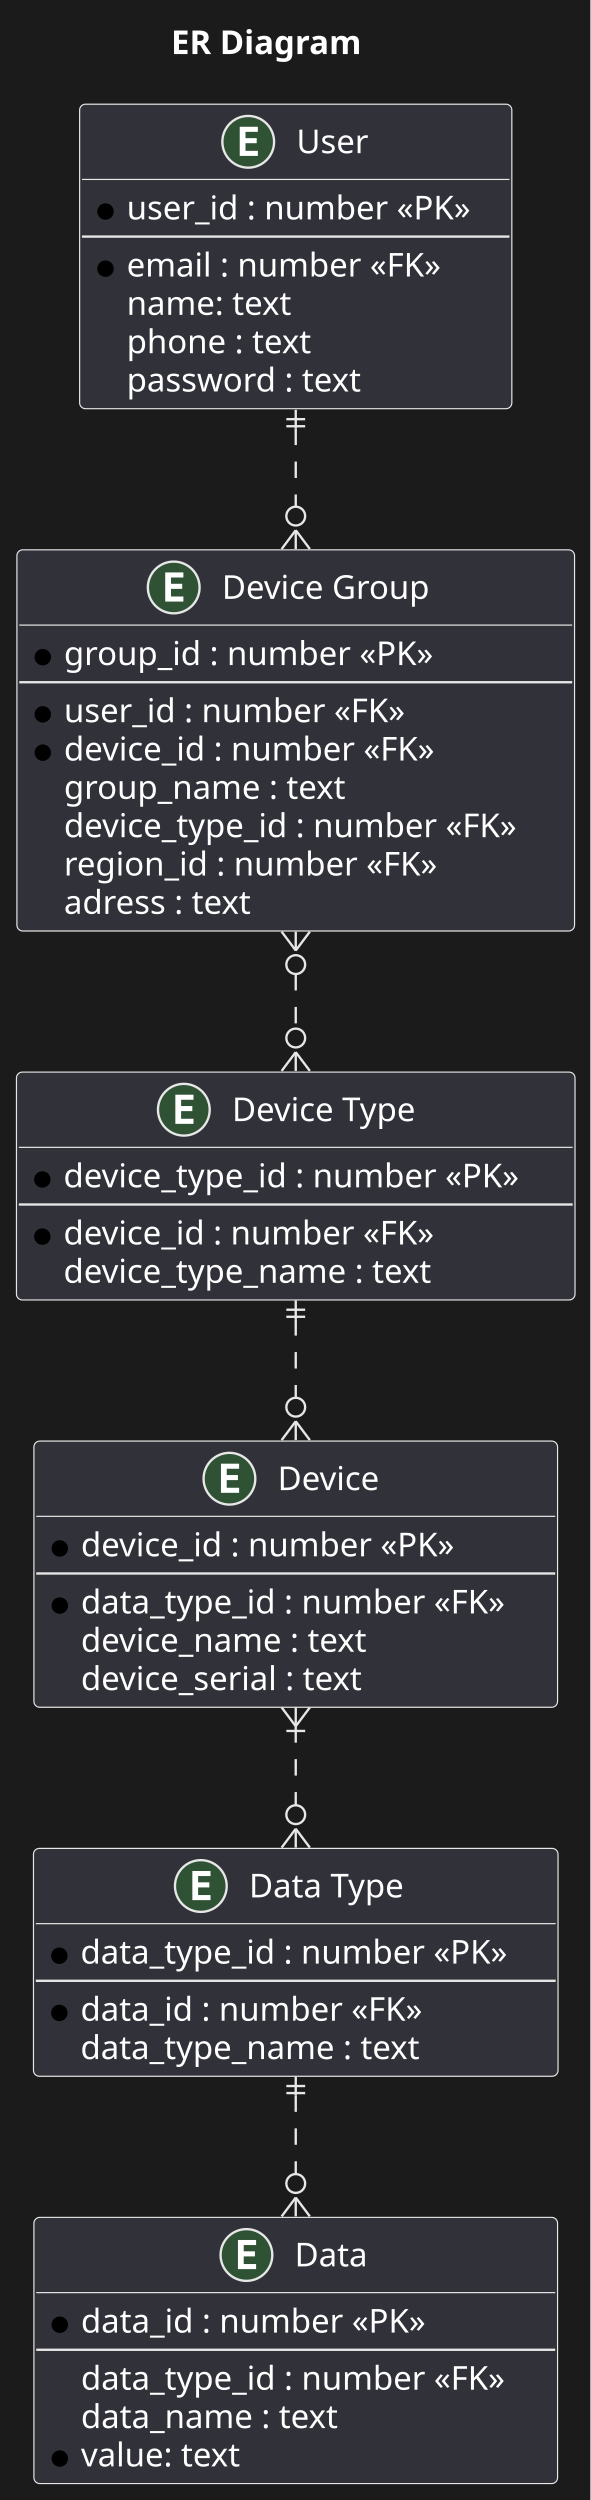
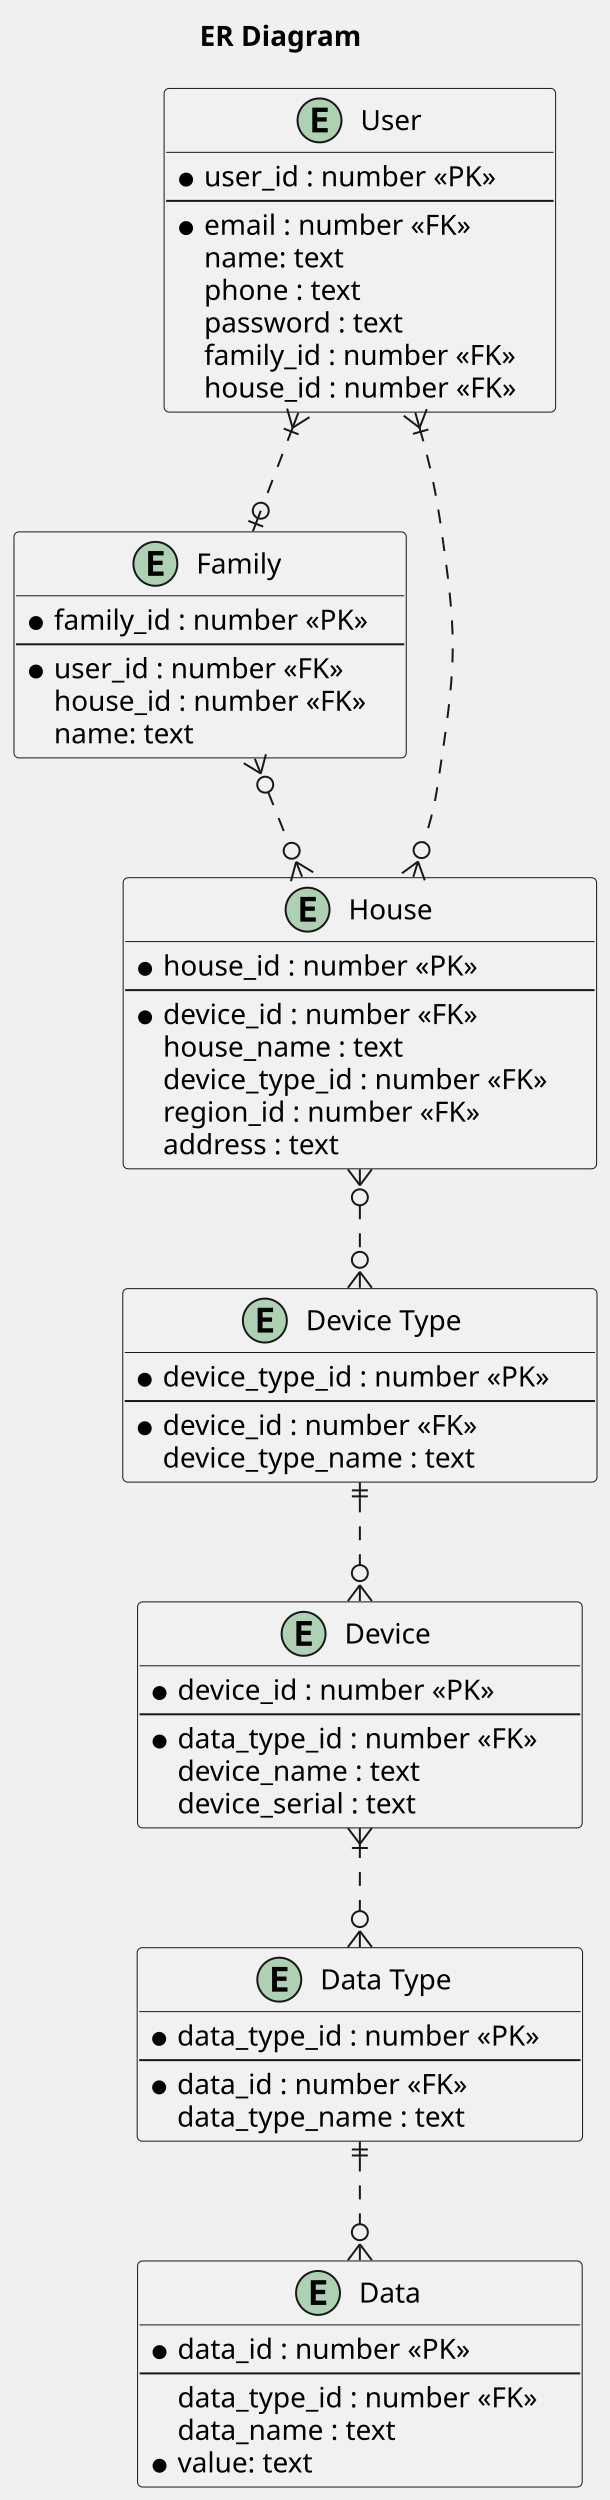
- <svg xmlns="http://www.w3.org/2000/svg" contentStyleType="text/css" data-diagram-type="CLASS" height="1063px" preserveAspectRatio="none" style="width:251px;height:1063px;background:#1B1B1B;" version="1.1" viewBox="0 0 251 1063" width="251px" zoomAndPan="magnify">
+ <svg xmlns="http://www.w3.org/2000/svg" contentStyleType="text/css" data-diagram-type="CLASS" height="1252px" preserveAspectRatio="none" style="width:305px;height:1252px;background:#FFFFFF;" version="1.1" viewBox="0 0 305 1252" width="305px" zoomAndPan="magnify">
  <defs />
  <g>
-     <rect fill="#1B1B1B" height="1063" style="stroke:none;stroke-width:1;" width="251" x="0" y="0" />
-     <text fill="#FFFFFF" font-family="sans-serif" font-size="14" font-weight="bold" lengthAdjust="spacing" textLength="92.046" x="72.726" y="22.995">ER Diagram</text>
+     <text fill="#000000" font-family="sans-serif" font-size="14" font-weight="bold" lengthAdjust="spacing" textLength="92.046" x="99.966" y="22.995">ER Diagram</text>
    <g class="entity" data-entity="User" data-source-line="3" data-uid="ent0002" id="entity_User">
-       <rect fill="#313139" height="129.484" rx="2.5" ry="2.5" style="stroke:#E7E7E7;stroke-width:0.5;" width="183.773" x="33.86" y="44.297" />
-       <ellipse cx="105.542" cy="60.297" fill="#2E5233" rx="11" ry="11" style="stroke:#E7E7E7;stroke-width:1;" />
-       <path d="M109.651,66.297 L101.932,66.297 L101.932,53.906 L109.651,53.906 L109.651,56.062 L104.385,56.062 L104.385,58.734 L109.151,58.734 L109.151,60.891 L104.385,60.891 L104.385,64.141 L109.651,64.141 L109.651,66.297 Z " fill="#FFFFFF" />
-       <text fill="#FFFFFF" font-family="sans-serif" font-size="14" lengthAdjust="spacing" textLength="31.91" x="126.042" y="65.144">User</text>
-       <line style="stroke:#E7E7E7;stroke-width:0.5;" x1="34.86" x2="216.633" y1="76.297" y2="76.297" />
-       <ellipse cx="44.86" cy="89.945" fill="#000000" rx="3" ry="3" style="stroke:#000000;stroke-width:1;" />
-       <text fill="#FFFFFF" font-family="sans-serif" font-size="14" lengthAdjust="spacing" textLength="157.773" x="53.86" y="93.292">user_id : number «PK»</text>
-       <line style="stroke:#E7E7E7;stroke-width:1;" x1="34.86" x2="216.633" y1="100.594" y2="100.594" />
-       <ellipse cx="44.86" cy="114.242" fill="#000000" rx="3" ry="3" style="stroke:#000000;stroke-width:1;" />
-       <text fill="#FFFFFF" font-family="sans-serif" font-size="14" lengthAdjust="spacing" textLength="145.681" x="53.86" y="117.589">email : number «FK»</text>
-       <text fill="#FFFFFF" font-family="sans-serif" font-size="14" lengthAdjust="spacing" textLength="76.747" x="53.86" y="133.886">name: text</text>
-       <text fill="#FFFFFF" font-family="sans-serif" font-size="14" lengthAdjust="spacing" textLength="85.306" x="53.86" y="150.183">phone : text</text>
-       <text fill="#FFFFFF" font-family="sans-serif" font-size="14" lengthAdjust="spacing" textLength="108.206" x="53.86" y="166.48">password : text</text>
+       <rect fill="#F1F1F1" height="162.078" rx="2.5" ry="2.5" style="stroke:#181818;stroke-width:0.5;" width="196.058" x="82.19" y="44.297" />
+       <ellipse cx="160.014" cy="60.297" fill="#ADD1B2" rx="11" ry="11" style="stroke:#181818;stroke-width:1;" />
+       <path d="M164.123,66.297 L156.404,66.297 L156.404,53.906 L164.123,53.906 L164.123,56.062 L158.857,56.062 L158.857,58.734 L163.623,58.734 L163.623,60.891 L158.857,60.891 L158.857,64.141 L164.123,64.141 L164.123,66.297 Z " fill="#000000" />
+       <text fill="#000000" font-family="sans-serif" font-size="14" lengthAdjust="spacing" textLength="31.91" x="180.514" y="65.144">User</text>
+       <line style="stroke:#181818;stroke-width:0.5;" x1="83.19" x2="277.248" y1="76.297" y2="76.297" />
+       <ellipse cx="93.19" cy="89.945" fill="#000000" rx="3" ry="3" style="stroke:#000000;stroke-width:1;" />
+       <text fill="#000000" font-family="sans-serif" font-size="14" lengthAdjust="spacing" textLength="157.773" x="102.19" y="93.292">user_id : number «PK»</text>
+       <line style="stroke:#181818;stroke-width:1;" x1="83.19" x2="277.248" y1="100.594" y2="100.594" />
+       <ellipse cx="93.19" cy="114.242" fill="#000000" rx="3" ry="3" style="stroke:#000000;stroke-width:1;" />
+       <text fill="#000000" font-family="sans-serif" font-size="14" lengthAdjust="spacing" textLength="145.681" x="102.19" y="117.589">email : number «FK»</text>
+       <text fill="#000000" font-family="sans-serif" font-size="14" lengthAdjust="spacing" textLength="76.747" x="102.19" y="133.886">name: text</text>
+       <text fill="#000000" font-family="sans-serif" font-size="14" lengthAdjust="spacing" textLength="85.306" x="102.19" y="150.183">phone : text</text>
+       <text fill="#000000" font-family="sans-serif" font-size="14" lengthAdjust="spacing" textLength="108.206" x="102.19" y="166.48">password : text</text>
+       <text fill="#000000" font-family="sans-serif" font-size="14" lengthAdjust="spacing" textLength="170.058" x="102.19" y="182.776">family_id : number «FK»</text>
+       <text fill="#000000" font-family="sans-serif" font-size="14" lengthAdjust="spacing" textLength="169.066" x="102.19" y="199.073">house_id : number «FK»</text>
    </g>
-     <g class="entity" data-entity="Device Group" data-source-line="12" data-uid="ent0003" id="entity_Device Group">
-       <rect fill="#313139" height="162.078" rx="2.5" ry="2.5" style="stroke:#E7E7E7;stroke-width:0.5;" width="237.107" x="7.19" y="233.787" />
-       <ellipse cx="73.864" cy="249.787" fill="#2E5233" rx="11" ry="11" style="stroke:#E7E7E7;stroke-width:1;" />
-       <path d="M77.974,255.787 L70.255,255.787 L70.255,243.396 L77.974,243.396 L77.974,245.553 L72.708,245.553 L72.708,248.224 L77.474,248.224 L77.474,250.381 L72.708,250.381 L72.708,253.631 L77.974,253.631 L77.974,255.787 Z " fill="#FFFFFF" />
-       <text fill="#FFFFFF" font-family="sans-serif" font-size="14" lengthAdjust="spacing" textLength="95.259" x="94.364" y="254.634">Device Group</text>
-       <line style="stroke:#E7E7E7;stroke-width:0.5;" x1="8.19" x2="243.297" y1="265.787" y2="265.787" />
-       <ellipse cx="18.19" cy="279.435" fill="#000000" rx="3" ry="3" style="stroke:#000000;stroke-width:1;" />
-       <text fill="#FFFFFF" font-family="sans-serif" font-size="14" lengthAdjust="spacing" textLength="168.205" x="27.19" y="282.782">group_id : number «PK»</text>
-       <line style="stroke:#E7E7E7;stroke-width:1;" x1="8.19" x2="243.297" y1="290.084" y2="290.084" />
-       <ellipse cx="18.19" cy="303.732" fill="#000000" rx="3" ry="3" style="stroke:#000000;stroke-width:1;" />
-       <text fill="#FFFFFF" font-family="sans-serif" font-size="14" lengthAdjust="spacing" textLength="157.384" x="27.19" y="307.079">user_id : number «FK»</text>
-       <ellipse cx="18.19" cy="320.029" fill="#000000" rx="3" ry="3" style="stroke:#000000;stroke-width:1;" />
-       <text fill="#FFFFFF" font-family="sans-serif" font-size="14" lengthAdjust="spacing" textLength="172.833" x="27.19" y="323.376">device_id : number «FK»</text>
-       <text fill="#FFFFFF" font-family="sans-serif" font-size="14" lengthAdjust="spacing" textLength="129.165" x="27.19" y="339.673">group_name : text</text>
-       <text fill="#FFFFFF" font-family="sans-serif" font-size="14" lengthAdjust="spacing" textLength="211.107" x="27.19" y="355.969">device_type_id : number «FK»</text>
-       <text fill="#FFFFFF" font-family="sans-serif" font-size="14" lengthAdjust="spacing" textLength="171.432" x="27.19" y="372.266">region_id : number «FK»</text>
-       <text fill="#FFFFFF" font-family="sans-serif" font-size="14" lengthAdjust="spacing" textLength="87.917" x="27.19" y="388.563">adress : text</text>
+     <g class="entity" data-entity="Family" data-source-line="14" data-uid="ent0003" id="entity_Family">
+       <rect fill="#F1F1F1" height="113.188" rx="2.5" ry="2.5" style="stroke:#181818;stroke-width:0.5;" width="196.447" x="7" y="266.367" />
+       <ellipse cx="77.807" cy="282.367" fill="#ADD1B2" rx="11" ry="11" style="stroke:#181818;stroke-width:1;" />
+       <path d="M81.916,288.367 L74.197,288.367 L74.197,275.976 L81.916,275.976 L81.916,278.132 L76.65,278.132 L76.65,280.804 L81.416,280.804 L81.416,282.961 L76.65,282.961 L76.65,286.211 L81.916,286.211 L81.916,288.367 Z " fill="#000000" />
+       <text fill="#000000" font-family="sans-serif" font-size="14" lengthAdjust="spacing" textLength="46.334" x="98.307" y="287.214">Family</text>
+       <line style="stroke:#181818;stroke-width:0.5;" x1="8" x2="202.447" y1="298.367" y2="298.367" />
+       <ellipse cx="18" cy="312.015" fill="#000000" rx="3" ry="3" style="stroke:#000000;stroke-width:1;" />
+       <text fill="#000000" font-family="sans-serif" font-size="14" lengthAdjust="spacing" textLength="170.447" x="27" y="315.362">family_id : number «PK»</text>
+       <line style="stroke:#181818;stroke-width:1;" x1="8" x2="202.447" y1="322.664" y2="322.664" />
+       <ellipse cx="18" cy="336.312" fill="#000000" rx="3" ry="3" style="stroke:#000000;stroke-width:1;" />
+       <text fill="#000000" font-family="sans-serif" font-size="14" lengthAdjust="spacing" textLength="157.384" x="27" y="339.659">user_id : number «FK»</text>
+       <text fill="#000000" font-family="sans-serif" font-size="14" lengthAdjust="spacing" textLength="169.066" x="27" y="355.956">house_id : number «FK»</text>
+       <text fill="#000000" font-family="sans-serif" font-size="14" lengthAdjust="spacing" textLength="76.747" x="27" y="372.253">name: text</text>
    </g>
-     <g class="entity" data-entity="Device Type" data-source-line="23" data-uid="ent0004" id="entity_Device Type">
-       <rect fill="#313139" height="96.891" rx="2.5" ry="2.5" style="stroke:#E7E7E7;stroke-width:0.5;" width="237.497" x="7" y="455.857" />
-       <ellipse cx="78.165" cy="471.857" fill="#2E5233" rx="11" ry="11" style="stroke:#E7E7E7;stroke-width:1;" />
-       <path d="M82.275,477.857 L74.556,477.857 L74.556,465.466 L82.275,465.466 L82.275,467.623 L77.009,467.623 L77.009,470.294 L81.775,470.294 L81.775,472.451 L77.009,472.451 L77.009,475.701 L82.275,475.701 L82.275,477.857 Z " fill="#FFFFFF" />
-       <text fill="#FFFFFF" font-family="sans-serif" font-size="14" lengthAdjust="spacing" textLength="86.666" x="98.665" y="476.704">Device Type</text>
-       <line style="stroke:#E7E7E7;stroke-width:0.5;" x1="8" x2="243.497" y1="487.857" y2="487.857" />
-       <ellipse cx="18" cy="501.505" fill="#000000" rx="3" ry="3" style="stroke:#000000;stroke-width:1;" />
-       <text fill="#FFFFFF" font-family="sans-serif" font-size="14" lengthAdjust="spacing" textLength="211.497" x="27" y="504.852">device_type_id : number «PK»</text>
-       <line style="stroke:#E7E7E7;stroke-width:1;" x1="8" x2="243.497" y1="512.154" y2="512.154" />
-       <ellipse cx="18" cy="525.802" fill="#000000" rx="3" ry="3" style="stroke:#000000;stroke-width:1;" />
-       <text fill="#FFFFFF" font-family="sans-serif" font-size="14" lengthAdjust="spacing" textLength="172.833" x="27" y="529.149">device_id : number «FK»</text>
-       <text fill="#FFFFFF" font-family="sans-serif" font-size="14" lengthAdjust="spacing" textLength="172.457" x="27" y="545.446">device_type_name : text</text>
+     <g class="entity" data-entity="House" data-source-line="22" data-uid="ent0004" id="entity_House">
+       <rect fill="#F1F1F1" height="145.781" rx="2.5" ry="2.5" style="stroke:#181818;stroke-width:0.5;" width="237.107" x="61.67" y="439.557" />
+       <ellipse cx="154.037" cy="455.557" fill="#ADD1B2" rx="11" ry="11" style="stroke:#181818;stroke-width:1;" />
+       <path d="M158.147,461.557 L150.428,461.557 L150.428,449.166 L158.147,449.166 L158.147,451.322 L152.881,451.322 L152.881,453.994 L157.647,453.994 L157.647,456.151 L152.881,456.151 L152.881,459.401 L158.147,459.401 L158.147,461.557 Z " fill="#000000" />
+       <text fill="#000000" font-family="sans-serif" font-size="14" lengthAdjust="spacing" textLength="43.873" x="174.537" y="460.404">House</text>
+       <line style="stroke:#181818;stroke-width:0.5;" x1="62.67" x2="297.777" y1="471.557" y2="471.557" />
+       <ellipse cx="72.67" cy="485.205" fill="#000000" rx="3" ry="3" style="stroke:#000000;stroke-width:1;" />
+       <text fill="#000000" font-family="sans-serif" font-size="14" lengthAdjust="spacing" textLength="169.456" x="81.67" y="488.552">house_id : number «PK»</text>
+       <line style="stroke:#181818;stroke-width:1;" x1="62.67" x2="297.777" y1="495.854" y2="495.854" />
+       <ellipse cx="72.67" cy="509.502" fill="#000000" rx="3" ry="3" style="stroke:#000000;stroke-width:1;" />
+       <text fill="#000000" font-family="sans-serif" font-size="14" lengthAdjust="spacing" textLength="172.833" x="81.67" y="512.849">device_id : number «FK»</text>
+       <text fill="#000000" font-family="sans-serif" font-size="14" lengthAdjust="spacing" textLength="130.416" x="81.67" y="529.146">house_name : text</text>
+       <text fill="#000000" font-family="sans-serif" font-size="14" lengthAdjust="spacing" textLength="211.107" x="81.67" y="545.443">device_type_id : number «FK»</text>
+       <text fill="#000000" font-family="sans-serif" font-size="14" lengthAdjust="spacing" textLength="171.432" x="81.67" y="561.74">region_id : number «FK»</text>
+       <text fill="#000000" font-family="sans-serif" font-size="14" lengthAdjust="spacing" textLength="96.804" x="81.67" y="578.036">address : text</text>
    </g>
-     <g class="entity" data-entity="Device" data-source-line="30" data-uid="ent0005" id="entity_Device">
-       <rect fill="#313139" height="113.188" rx="2.5" ry="2.5" style="stroke:#E7E7E7;stroke-width:0.5;" width="222.656" x="14.42" y="612.747" />
-       <ellipse cx="97.559" cy="628.747" fill="#2E5233" rx="11" ry="11" style="stroke:#E7E7E7;stroke-width:1;" />
-       <path d="M101.668,634.747 L93.949,634.747 L93.949,622.356 L101.668,622.356 L101.668,624.513 L96.402,624.513 L96.402,627.184 L101.168,627.184 L101.168,629.341 L96.402,629.341 L96.402,632.591 L101.668,632.591 L101.668,634.747 Z " fill="#FFFFFF" />
-       <text fill="#FFFFFF" font-family="sans-serif" font-size="14" lengthAdjust="spacing" textLength="47.879" x="118.059" y="633.594">Device</text>
-       <line style="stroke:#E7E7E7;stroke-width:0.5;" x1="15.42" x2="236.076" y1="644.747" y2="644.747" />
-       <ellipse cx="25.42" cy="658.395" fill="#000000" rx="3" ry="3" style="stroke:#000000;stroke-width:1;" />
-       <text fill="#FFFFFF" font-family="sans-serif" font-size="14" lengthAdjust="spacing" textLength="173.223" x="34.42" y="661.742">device_id : number «PK»</text>
-       <line style="stroke:#E7E7E7;stroke-width:1;" x1="15.42" x2="236.076" y1="669.044" y2="669.044" />
-       <ellipse cx="25.42" cy="682.692" fill="#000000" rx="3" ry="3" style="stroke:#000000;stroke-width:1;" />
-       <text fill="#FFFFFF" font-family="sans-serif" font-size="14" lengthAdjust="spacing" textLength="196.656" x="34.42" y="686.039">data_type_id : number «FK»</text>
-       <text fill="#FFFFFF" font-family="sans-serif" font-size="14" lengthAdjust="spacing" textLength="134.183" x="34.42" y="702.336">device_name : text</text>
-       <text fill="#FFFFFF" font-family="sans-serif" font-size="14" lengthAdjust="spacing" textLength="132.501" x="34.42" y="718.633">device_serial : text</text>
+     <g class="entity" data-entity="Device Type" data-source-line="32" data-uid="ent0005" id="entity_Device Type">
+       <rect fill="#F1F1F1" height="96.891" rx="2.5" ry="2.5" style="stroke:#181818;stroke-width:0.5;" width="237.497" x="61.48" y="645.337" />
+       <ellipse cx="132.645" cy="661.337" fill="#ADD1B2" rx="11" ry="11" style="stroke:#181818;stroke-width:1;" />
+       <path d="M136.755,667.337 L129.036,667.337 L129.036,654.946 L136.755,654.946 L136.755,657.102 L131.489,657.102 L131.489,659.774 L136.255,659.774 L136.255,661.931 L131.489,661.931 L131.489,665.181 L136.755,665.181 L136.755,667.337 Z " fill="#000000" />
+       <text fill="#000000" font-family="sans-serif" font-size="14" lengthAdjust="spacing" textLength="86.666" x="153.145" y="666.184">Device Type</text>
+       <line style="stroke:#181818;stroke-width:0.5;" x1="62.48" x2="297.977" y1="677.337" y2="677.337" />
+       <ellipse cx="72.48" cy="690.985" fill="#000000" rx="3" ry="3" style="stroke:#000000;stroke-width:1;" />
+       <text fill="#000000" font-family="sans-serif" font-size="14" lengthAdjust="spacing" textLength="211.497" x="81.48" y="694.332">device_type_id : number «PK»</text>
+       <line style="stroke:#181818;stroke-width:1;" x1="62.48" x2="297.977" y1="701.634" y2="701.634" />
+       <ellipse cx="72.48" cy="715.282" fill="#000000" rx="3" ry="3" style="stroke:#000000;stroke-width:1;" />
+       <text fill="#000000" font-family="sans-serif" font-size="14" lengthAdjust="spacing" textLength="172.833" x="81.48" y="718.629">device_id : number «FK»</text>
+       <text fill="#000000" font-family="sans-serif" font-size="14" lengthAdjust="spacing" textLength="172.457" x="81.48" y="734.926">device_type_name : text</text>
    </g>
-     <g class="entity" data-entity="Data Type" data-source-line="38" data-uid="ent0006" id="entity_Data Type">
-       <rect fill="#313139" height="96.891" rx="2.5" ry="2.5" style="stroke:#E7E7E7;stroke-width:0.5;" width="223.046" x="14.23" y="785.937" />
-       <ellipse cx="85.395" cy="801.937" fill="#2E5233" rx="11" ry="11" style="stroke:#E7E7E7;stroke-width:1;" />
-       <path d="M89.505,807.937 L81.786,807.937 L81.786,795.546 L89.505,795.546 L89.505,797.702 L84.239,797.702 L84.239,800.374 L89.005,800.374 L89.005,802.531 L84.239,802.531 L84.239,805.781 L89.505,805.781 L89.505,807.937 Z " fill="#FFFFFF" />
-       <text fill="#FFFFFF" font-family="sans-serif" font-size="14" lengthAdjust="spacing" textLength="72.215" x="105.895" y="806.784">Data Type</text>
-       <line style="stroke:#E7E7E7;stroke-width:0.5;" x1="15.23" x2="236.276" y1="817.937" y2="817.937" />
-       <ellipse cx="25.23" cy="831.585" fill="#000000" rx="3" ry="3" style="stroke:#000000;stroke-width:1;" />
-       <text fill="#FFFFFF" font-family="sans-serif" font-size="14" lengthAdjust="spacing" textLength="197.046" x="34.23" y="834.932">data_type_id : number «PK»</text>
-       <line style="stroke:#E7E7E7;stroke-width:1;" x1="15.23" x2="236.276" y1="842.234" y2="842.234" />
-       <ellipse cx="25.23" cy="855.882" fill="#000000" rx="3" ry="3" style="stroke:#000000;stroke-width:1;" />
-       <text fill="#FFFFFF" font-family="sans-serif" font-size="14" lengthAdjust="spacing" textLength="158.382" x="34.23" y="859.229">data_id : number «FK»</text>
-       <text fill="#FFFFFF" font-family="sans-serif" font-size="14" lengthAdjust="spacing" textLength="158.006" x="34.23" y="875.526">data_type_name : text</text>
+     <g class="entity" data-entity="Device" data-source-line="39" data-uid="ent0006" id="entity_Device">
+       <rect fill="#F1F1F1" height="113.188" rx="2.5" ry="2.5" style="stroke:#181818;stroke-width:0.5;" width="222.656" x="68.9" y="802.227" />
+       <ellipse cx="152.039" cy="818.227" fill="#ADD1B2" rx="11" ry="11" style="stroke:#181818;stroke-width:1;" />
+       <path d="M156.148,824.227 L148.429,824.227 L148.429,811.836 L156.148,811.836 L156.148,813.992 L150.882,813.992 L150.882,816.664 L155.648,816.664 L155.648,818.821 L150.882,818.821 L150.882,822.071 L156.148,822.071 L156.148,824.227 Z " fill="#000000" />
+       <text fill="#000000" font-family="sans-serif" font-size="14" lengthAdjust="spacing" textLength="47.879" x="172.539" y="823.074">Device</text>
+       <line style="stroke:#181818;stroke-width:0.5;" x1="69.9" x2="290.556" y1="834.227" y2="834.227" />
+       <ellipse cx="79.9" cy="847.875" fill="#000000" rx="3" ry="3" style="stroke:#000000;stroke-width:1;" />
+       <text fill="#000000" font-family="sans-serif" font-size="14" lengthAdjust="spacing" textLength="173.223" x="88.9" y="851.222">device_id : number «PK»</text>
+       <line style="stroke:#181818;stroke-width:1;" x1="69.9" x2="290.556" y1="858.524" y2="858.524" />
+       <ellipse cx="79.9" cy="872.172" fill="#000000" rx="3" ry="3" style="stroke:#000000;stroke-width:1;" />
+       <text fill="#000000" font-family="sans-serif" font-size="14" lengthAdjust="spacing" textLength="196.656" x="88.9" y="875.519">data_type_id : number «FK»</text>
+       <text fill="#000000" font-family="sans-serif" font-size="14" lengthAdjust="spacing" textLength="134.183" x="88.9" y="891.816">device_name : text</text>
+       <text fill="#000000" font-family="sans-serif" font-size="14" lengthAdjust="spacing" textLength="132.501" x="88.9" y="908.113">device_serial : text</text>
    </g>
-     <g class="entity" data-entity="Data" data-source-line="45" data-uid="ent0007" id="entity_Data">
-       <rect fill="#313139" height="113.188" rx="2.5" ry="2.5" style="stroke:#E7E7E7;stroke-width:0.5;" width="222.656" x="14.42" y="942.827" />
-       <ellipse cx="104.784" cy="958.827" fill="#2E5233" rx="11" ry="11" style="stroke:#E7E7E7;stroke-width:1;" />
-       <path d="M108.894,964.827 L101.175,964.827 L101.175,952.436 L108.894,952.436 L108.894,954.592 L103.628,954.592 L103.628,957.264 L108.394,957.264 L108.394,959.421 L103.628,959.421 L103.628,962.671 L108.894,962.671 L108.894,964.827 Z " fill="#FFFFFF" />
-       <text fill="#FFFFFF" font-family="sans-serif" font-size="14" lengthAdjust="spacing" textLength="33.428" x="125.284" y="963.674">Data</text>
-       <line style="stroke:#E7E7E7;stroke-width:0.5;" x1="15.42" x2="236.076" y1="974.827" y2="974.827" />
-       <ellipse cx="25.42" cy="988.475" fill="#000000" rx="3" ry="3" style="stroke:#000000;stroke-width:1;" />
-       <text fill="#FFFFFF" font-family="sans-serif" font-size="14" lengthAdjust="spacing" textLength="158.772" x="34.42" y="991.822">data_id : number «PK»</text>
-       <line style="stroke:#E7E7E7;stroke-width:1;" x1="15.42" x2="236.076" y1="999.124" y2="999.124" />
-       <text fill="#FFFFFF" font-family="sans-serif" font-size="14" lengthAdjust="spacing" textLength="196.656" x="34.42" y="1016.119">data_type_id : number «FK»</text>
-       <text fill="#FFFFFF" font-family="sans-serif" font-size="14" lengthAdjust="spacing" textLength="119.731" x="34.42" y="1032.416">data_name : text</text>
-       <ellipse cx="25.42" cy="1045.366" fill="#000000" rx="3" ry="3" style="stroke:#000000;stroke-width:1;" />
-       <text fill="#FFFFFF" font-family="sans-serif" font-size="14" lengthAdjust="spacing" textLength="75.284" x="34.42" y="1048.713">value: text</text>
+     <g class="entity" data-entity="Data Type" data-source-line="47" data-uid="ent0007" id="entity_Data Type">
+       <rect fill="#F1F1F1" height="96.891" rx="2.5" ry="2.5" style="stroke:#181818;stroke-width:0.5;" width="223.046" x="68.7" y="975.417" />
+       <ellipse cx="139.865" cy="991.417" fill="#ADD1B2" rx="11" ry="11" style="stroke:#181818;stroke-width:1;" />
+       <path d="M143.975,997.417 L136.256,997.417 L136.256,985.026 L143.975,985.026 L143.975,987.183 L138.709,987.183 L138.709,989.854 L143.475,989.854 L143.475,992.011 L138.709,992.011 L138.709,995.261 L143.975,995.261 L143.975,997.417 Z " fill="#000000" />
+       <text fill="#000000" font-family="sans-serif" font-size="14" lengthAdjust="spacing" textLength="72.215" x="160.365" y="996.264">Data Type</text>
+       <line style="stroke:#181818;stroke-width:0.5;" x1="69.7" x2="290.746" y1="1007.417" y2="1007.417" />
+       <ellipse cx="79.7" cy="1021.065" fill="#000000" rx="3" ry="3" style="stroke:#000000;stroke-width:1;" />
+       <text fill="#000000" font-family="sans-serif" font-size="14" lengthAdjust="spacing" textLength="197.046" x="88.7" y="1024.412">data_type_id : number «PK»</text>
+       <line style="stroke:#181818;stroke-width:1;" x1="69.7" x2="290.746" y1="1031.714" y2="1031.714" />
+       <ellipse cx="79.7" cy="1045.362" fill="#000000" rx="3" ry="3" style="stroke:#000000;stroke-width:1;" />
+       <text fill="#000000" font-family="sans-serif" font-size="14" lengthAdjust="spacing" textLength="158.382" x="88.7" y="1048.709">data_id : number «FK»</text>
+       <text fill="#000000" font-family="sans-serif" font-size="14" lengthAdjust="spacing" textLength="158.006" x="88.7" y="1065.006">data_type_name : text</text>
    </g>
-     <g class="link" data-entity-1="User" data-entity-2="Device Group" data-source-line="55" data-uid="lnk8" id="link_User_Device Group">
-       <path codeLine="55" d="M125.75,182.237 C125.75,201.017 125.75,195.797 125.75,215.447 " fill="none" id="User-Device Group" style="stroke:#E7E7E7;stroke-width:1;stroke-dasharray:7.0,7.0;" />
-       <line style="stroke:#E7E7E7;stroke-width:1;" x1="121.75" x2="129.75" y1="178.237" y2="178.237" />
-       <line style="stroke:#E7E7E7;stroke-width:1;" x1="121.75" x2="129.75" y1="181.237" y2="181.237" />
-       <line style="stroke:#E7E7E7;stroke-width:1;" x1="125.75" x2="125.75" y1="182.237" y2="174.237" />
-       <line style="stroke:#E7E7E7;stroke-width:1;" x1="125.75" x2="131.75" y1="225.447" y2="233.447" />
-       <line style="stroke:#E7E7E7;stroke-width:1;" x1="125.75" x2="119.75" y1="225.447" y2="233.447" />
-       <line style="stroke:#E7E7E7;stroke-width:1;" x1="125.75" x2="125.75" y1="225.447" y2="233.447" />
-       <ellipse cx="125.75" cy="219.447" fill="none" rx="4" ry="4" style="stroke:#E7E7E7;stroke-width:1;" />
+     <g class="entity" data-entity="Data" data-source-line="54" data-uid="ent0008" id="entity_Data">
+       <rect fill="#F1F1F1" height="113.188" rx="2.5" ry="2.5" style="stroke:#181818;stroke-width:0.5;" width="222.656" x="68.9" y="1132.307" />
+       <ellipse cx="159.264" cy="1148.307" fill="#ADD1B2" rx="11" ry="11" style="stroke:#181818;stroke-width:1;" />
+       <path d="M163.374,1154.307 L155.655,1154.307 L155.655,1141.916 L163.374,1141.916 L163.374,1144.072 L158.108,1144.072 L158.108,1146.744 L162.874,1146.744 L162.874,1148.901 L158.108,1148.901 L158.108,1152.151 L163.374,1152.151 L163.374,1154.307 Z " fill="#000000" />
+       <text fill="#000000" font-family="sans-serif" font-size="14" lengthAdjust="spacing" textLength="33.428" x="179.764" y="1153.154">Data</text>
+       <line style="stroke:#181818;stroke-width:0.5;" x1="69.9" x2="290.556" y1="1164.307" y2="1164.307" />
+       <ellipse cx="79.9" cy="1177.955" fill="#000000" rx="3" ry="3" style="stroke:#000000;stroke-width:1;" />
+       <text fill="#000000" font-family="sans-serif" font-size="14" lengthAdjust="spacing" textLength="158.772" x="88.9" y="1181.302">data_id : number «PK»</text>
+       <line style="stroke:#181818;stroke-width:1;" x1="69.9" x2="290.556" y1="1188.604" y2="1188.604" />
+       <text fill="#000000" font-family="sans-serif" font-size="14" lengthAdjust="spacing" textLength="196.656" x="88.9" y="1205.599">data_type_id : number «FK»</text>
+       <text fill="#000000" font-family="sans-serif" font-size="14" lengthAdjust="spacing" textLength="119.731" x="88.9" y="1221.896">data_name : text</text>
+       <ellipse cx="79.9" cy="1234.846" fill="#000000" rx="3" ry="3" style="stroke:#000000;stroke-width:1;" />
+       <text fill="#000000" font-family="sans-serif" font-size="14" lengthAdjust="spacing" textLength="75.284" x="88.9" y="1238.193">value: text</text>
    </g>
-     <g class="link" data-entity-1="Device Group" data-entity-2="Device Type" data-source-line="56" data-uid="lnk9" id="link_Device Group_Device Type">
-       <path codeLine="56" d="M125.75,414.147 C125.75,434.327 125.75,419.347 125.75,437.367 " fill="none" id="Device Group-Device Type" style="stroke:#E7E7E7;stroke-width:1;stroke-dasharray:7.0,7.0;" />
-       <line style="stroke:#E7E7E7;stroke-width:1;" x1="125.75" x2="119.75" y1="404.147" y2="396.147" />
-       <line style="stroke:#E7E7E7;stroke-width:1;" x1="125.75" x2="131.75" y1="404.147" y2="396.147" />
-       <line style="stroke:#E7E7E7;stroke-width:1;" x1="125.75" x2="125.75" y1="404.147" y2="396.147" />
-       <ellipse cx="125.75" cy="410.147" fill="none" rx="4" ry="4" style="stroke:#E7E7E7;stroke-width:1;" />
-       <line style="stroke:#E7E7E7;stroke-width:1;" x1="125.75" x2="131.75" y1="447.367" y2="455.367" />
-       <line style="stroke:#E7E7E7;stroke-width:1;" x1="125.75" x2="119.75" y1="447.367" y2="455.367" />
-       <line style="stroke:#E7E7E7;stroke-width:1;" x1="125.75" x2="125.75" y1="447.367" y2="455.367" />
-       <ellipse cx="125.75" cy="441.367" fill="none" rx="4" ry="4" style="stroke:#E7E7E7;stroke-width:1;" />
+     <g class="link" data-entity-1="User" data-entity-2="House" data-source-line="64" data-uid="lnk9" id="link_User_House">
+       <path codeLine="64" d="M210.137,214.252 C215.637,233.602 218.4,246.687 221.22,266.367 C228.36,316.167 228.78,329.827 221.22,379.557 C218.24,399.237 218.176,402.814 212.296,421.914 " fill="none" id="User-House" style="stroke:#181818;stroke-width:1;stroke-dasharray:7.0,7.0;" />
+       <line style="stroke:#181818;stroke-width:1;" x1="210.137" x2="202.179" y1="214.252" y2="208.197" />
+       <line style="stroke:#181818;stroke-width:1;" x1="210.137" x2="213.721" y1="214.252" y2="204.916" />
+       <line style="stroke:#181818;stroke-width:1;" x1="210.137" x2="207.95" y1="214.252" y2="206.557" />
+       <line style="stroke:#181818;stroke-width:1;" x1="206.837" x2="214.532" y1="217.269" y2="215.082" />
+       <line style="stroke:#181818;stroke-width:1;" x1="209.354" x2="212.734" y1="431.471" y2="440.882" />
+       <line style="stroke:#181818;stroke-width:1;" x1="209.354" x2="201.266" y1="431.471" y2="437.351" />
+       <line style="stroke:#181818;stroke-width:1;" x1="209.354" x2="207" y1="431.471" y2="439.117" />
+       <ellipse cx="211.119" cy="425.737" fill="none" rx="4" ry="4" style="stroke:#181818;stroke-width:1;" />
    </g>
-     <g class="link" data-entity-1="Device Type" data-entity-2="Device" data-source-line="57" data-uid="lnk10" id="link_Device Type_Device">
-       <path codeLine="57" d="M125.75,560.897 C125.75,579.517 125.75,574.997 125.75,594.337 " fill="none" id="Device Type-Device" style="stroke:#E7E7E7;stroke-width:1;stroke-dasharray:7.0,7.0;" />
-       <line style="stroke:#E7E7E7;stroke-width:1;" x1="121.75" x2="129.75" y1="556.897" y2="556.897" />
-       <line style="stroke:#E7E7E7;stroke-width:1;" x1="121.75" x2="129.75" y1="559.897" y2="559.897" />
-       <line style="stroke:#E7E7E7;stroke-width:1;" x1="125.75" x2="125.75" y1="560.897" y2="552.897" />
-       <line style="stroke:#E7E7E7;stroke-width:1;" x1="125.75" x2="131.75" y1="604.337" y2="612.337" />
-       <line style="stroke:#E7E7E7;stroke-width:1;" x1="125.75" x2="119.75" y1="604.337" y2="612.337" />
-       <line style="stroke:#E7E7E7;stroke-width:1;" x1="125.75" x2="125.75" y1="604.337" y2="612.337" />
-       <ellipse cx="125.75" cy="598.337" fill="none" rx="4" ry="4" style="stroke:#E7E7E7;stroke-width:1;" />
+     <g class="link" data-entity-1="User" data-entity-2="Family" data-source-line="65" data-uid="lnk10" id="link_User_Family">
+       <path codeLine="65" d="M146.529,214.218 C138.899,234.138 139.112,233.572 132.031,252.032 " fill="none" id="User-Family" style="stroke:#181818;stroke-width:1;stroke-dasharray:7.0,7.0;" />
+       <line style="stroke:#181818;stroke-width:1;" x1="146.529" x2="143.787" y1="214.218" y2="204.601" />
+       <line style="stroke:#181818;stroke-width:1;" x1="146.529" x2="154.993" y1="214.218" y2="208.893" />
+       <line style="stroke:#181818;stroke-width:1;" x1="146.529" x2="149.39" y1="214.218" y2="206.747" />
+       <line style="stroke:#181818;stroke-width:1;" x1="142.078" x2="149.548" y1="214.655" y2="217.516" />
+       <line style="stroke:#181818;stroke-width:1;" x1="130.599" x2="126.66" y1="255.766" y2="266.037" />
+       <ellipse cx="130.599" cy="255.766" fill="none" rx="4" ry="4" style="stroke:#181818;stroke-width:1;" />
+       <line style="stroke:#181818;stroke-width:1;" x1="131.827" x2="124.358" y1="263.735" y2="260.87" />
    </g>
-     <g class="link" data-entity-1="Device" data-entity-2="Data Type" data-source-line="58" data-uid="lnk11" id="link_Device_Data Type">
-       <path codeLine="58" d="M125.75,733.997 C125.75,753.367 125.75,748.917 125.75,767.597 " fill="none" id="Device-Data Type" style="stroke:#E7E7E7;stroke-width:1;stroke-dasharray:7.0,7.0;" />
-       <line style="stroke:#E7E7E7;stroke-width:1;" x1="125.75" x2="119.75" y1="733.997" y2="725.997" />
-       <line style="stroke:#E7E7E7;stroke-width:1;" x1="125.75" x2="131.75" y1="733.997" y2="725.997" />
-       <line style="stroke:#E7E7E7;stroke-width:1;" x1="125.75" x2="125.75" y1="733.997" y2="725.997" />
-       <line style="stroke:#E7E7E7;stroke-width:1;" x1="121.75" x2="129.75" y1="735.997" y2="735.997" />
-       <line style="stroke:#E7E7E7;stroke-width:1;" x1="125.75" x2="131.75" y1="777.597" y2="785.597" />
-       <line style="stroke:#E7E7E7;stroke-width:1;" x1="125.75" x2="119.75" y1="777.597" y2="785.597" />
-       <line style="stroke:#E7E7E7;stroke-width:1;" x1="125.75" x2="125.75" y1="777.597" y2="785.597" />
-       <ellipse cx="125.75" cy="771.597" fill="none" rx="4" ry="4" style="stroke:#E7E7E7;stroke-width:1;" />
+     <g class="link" data-entity-1="Family" data-entity-2="House" data-source-line="66" data-uid="lnk11" id="link_Family_House">
+       <path codeLine="66" d="M134.31,396.678 C141.74,415.238 136.733,402.735 144.583,422.355 " fill="none" id="Family-House" style="stroke:#181818;stroke-width:1;stroke-dasharray:7.0,7.0;" />
+       <line style="stroke:#181818;stroke-width:1;" x1="130.593" x2="122.05" y1="387.394" y2="382.197" />
+       <line style="stroke:#181818;stroke-width:1;" x1="130.593" x2="133.19" y1="387.394" y2="377.737" />
+       <line style="stroke:#181818;stroke-width:1;" x1="130.593" x2="127.62" y1="387.394" y2="379.967" />
+       <ellipse cx="132.823" cy="392.964" fill="none" rx="4" ry="4" style="stroke:#181818;stroke-width:1;" />
+       <line style="stroke:#181818;stroke-width:1;" x1="148.298" x2="156.841" y1="431.639" y2="436.838" />
+       <line style="stroke:#181818;stroke-width:1;" x1="148.298" x2="145.699" y1="431.639" y2="441.296" />
+       <line style="stroke:#181818;stroke-width:1;" x1="148.298" x2="151.27" y1="431.639" y2="439.067" />
+       <ellipse cx="146.069" cy="426.069" fill="none" rx="4" ry="4" style="stroke:#181818;stroke-width:1;" />
    </g>
-     <g class="link" data-entity-1="Data Type" data-entity-2="Data" data-source-line="59" data-uid="lnk12" id="link_Data Type_Data">
-       <path codeLine="59" d="M125.75,890.977 C125.75,909.587 125.75,905.067 125.75,924.417 " fill="none" id="Data Type-Data" style="stroke:#E7E7E7;stroke-width:1;stroke-dasharray:7.0,7.0;" />
-       <line style="stroke:#E7E7E7;stroke-width:1;" x1="121.75" x2="129.75" y1="886.977" y2="886.977" />
-       <line style="stroke:#E7E7E7;stroke-width:1;" x1="121.75" x2="129.75" y1="889.977" y2="889.977" />
-       <line style="stroke:#E7E7E7;stroke-width:1;" x1="125.75" x2="125.75" y1="890.977" y2="882.977" />
-       <line style="stroke:#E7E7E7;stroke-width:1;" x1="125.75" x2="131.75" y1="934.417" y2="942.417" />
-       <line style="stroke:#E7E7E7;stroke-width:1;" x1="125.75" x2="119.75" y1="934.417" y2="942.417" />
-       <line style="stroke:#E7E7E7;stroke-width:1;" x1="125.75" x2="125.75" y1="934.417" y2="942.417" />
-       <ellipse cx="125.75" cy="928.417" fill="none" rx="4" ry="4" style="stroke:#E7E7E7;stroke-width:1;" />
+     <g class="link" data-entity-1="House" data-entity-2="Device Type" data-source-line="67" data-uid="lnk12" id="link_House_Device Type">
+       <path codeLine="67" d="M180.22,603.617 C180.22,623.567 180.22,608.727 180.22,626.917 " fill="none" id="House-Device Type" style="stroke:#181818;stroke-width:1;stroke-dasharray:7.0,7.0;" />
+       <line style="stroke:#181818;stroke-width:1;" x1="180.22" x2="174.22" y1="593.617" y2="585.617" />
+       <line style="stroke:#181818;stroke-width:1;" x1="180.22" x2="186.22" y1="593.617" y2="585.617" />
+       <line style="stroke:#181818;stroke-width:1;" x1="180.22" x2="180.22" y1="593.617" y2="585.617" />
+       <ellipse cx="180.22" cy="599.617" fill="none" rx="4" ry="4" style="stroke:#181818;stroke-width:1;" />
+       <line style="stroke:#181818;stroke-width:1;" x1="180.22" x2="186.22" y1="636.917" y2="644.917" />
+       <line style="stroke:#181818;stroke-width:1;" x1="180.22" x2="174.22" y1="636.917" y2="644.917" />
+       <line style="stroke:#181818;stroke-width:1;" x1="180.22" x2="180.22" y1="636.917" y2="644.917" />
+       <ellipse cx="180.22" cy="630.917" fill="none" rx="4" ry="4" style="stroke:#181818;stroke-width:1;" />
+     </g>
+     <g class="link" data-entity-1="Device Type" data-entity-2="Device" data-source-line="68" data-uid="lnk13" id="link_Device Type_Device">
+       <path codeLine="68" d="M180.22,750.377 C180.22,768.997 180.22,764.477 180.22,783.817 " fill="none" id="Device Type-Device" style="stroke:#181818;stroke-width:1;stroke-dasharray:7.0,7.0;" />
+       <line style="stroke:#181818;stroke-width:1;" x1="176.22" x2="184.22" y1="746.377" y2="746.377" />
+       <line style="stroke:#181818;stroke-width:1;" x1="176.22" x2="184.22" y1="749.377" y2="749.377" />
+       <line style="stroke:#181818;stroke-width:1;" x1="180.22" x2="180.22" y1="750.377" y2="742.377" />
+       <line style="stroke:#181818;stroke-width:1;" x1="180.22" x2="186.22" y1="793.817" y2="801.817" />
+       <line style="stroke:#181818;stroke-width:1;" x1="180.22" x2="174.22" y1="793.817" y2="801.817" />
+       <line style="stroke:#181818;stroke-width:1;" x1="180.22" x2="180.22" y1="793.817" y2="801.817" />
+       <ellipse cx="180.22" cy="787.817" fill="none" rx="4" ry="4" style="stroke:#181818;stroke-width:1;" />
+     </g>
+     <g class="link" data-entity-1="Device" data-entity-2="Data Type" data-source-line="69" data-uid="lnk14" id="link_Device_Data Type">
+       <path codeLine="69" d="M180.22,923.477 C180.22,942.847 180.22,938.397 180.22,957.077 " fill="none" id="Device-Data Type" style="stroke:#181818;stroke-width:1;stroke-dasharray:7.0,7.0;" />
+       <line style="stroke:#181818;stroke-width:1;" x1="180.22" x2="174.22" y1="923.477" y2="915.477" />
+       <line style="stroke:#181818;stroke-width:1;" x1="180.22" x2="186.22" y1="923.477" y2="915.477" />
+       <line style="stroke:#181818;stroke-width:1;" x1="180.22" x2="180.22" y1="923.477" y2="915.477" />
+       <line style="stroke:#181818;stroke-width:1;" x1="176.22" x2="184.22" y1="925.477" y2="925.477" />
+       <line style="stroke:#181818;stroke-width:1;" x1="180.22" x2="186.22" y1="967.077" y2="975.077" />
+       <line style="stroke:#181818;stroke-width:1;" x1="180.22" x2="174.22" y1="967.077" y2="975.077" />
+       <line style="stroke:#181818;stroke-width:1;" x1="180.22" x2="180.22" y1="967.077" y2="975.077" />
+       <ellipse cx="180.22" cy="961.077" fill="none" rx="4" ry="4" style="stroke:#181818;stroke-width:1;" />
+     </g>
+     <g class="link" data-entity-1="Data Type" data-entity-2="Data" data-source-line="70" data-uid="lnk15" id="link_Data Type_Data">
+       <path codeLine="70" d="M180.22,1080.457 C180.22,1099.067 180.22,1094.547 180.22,1113.897 " fill="none" id="Data Type-Data" style="stroke:#181818;stroke-width:1;stroke-dasharray:7.0,7.0;" />
+       <line style="stroke:#181818;stroke-width:1;" x1="176.22" x2="184.22" y1="1076.457" y2="1076.457" />
+       <line style="stroke:#181818;stroke-width:1;" x1="176.22" x2="184.22" y1="1079.457" y2="1079.457" />
+       <line style="stroke:#181818;stroke-width:1;" x1="180.22" x2="180.22" y1="1080.457" y2="1072.457" />
+       <line style="stroke:#181818;stroke-width:1;" x1="180.22" x2="186.22" y1="1123.897" y2="1131.897" />
+       <line style="stroke:#181818;stroke-width:1;" x1="180.22" x2="174.22" y1="1123.897" y2="1131.897" />
+       <line style="stroke:#181818;stroke-width:1;" x1="180.22" x2="180.22" y1="1123.897" y2="1131.897" />
+       <ellipse cx="180.22" cy="1117.897" fill="none" rx="4" ry="4" style="stroke:#181818;stroke-width:1;" />
    </g>
  </g>
</svg>
